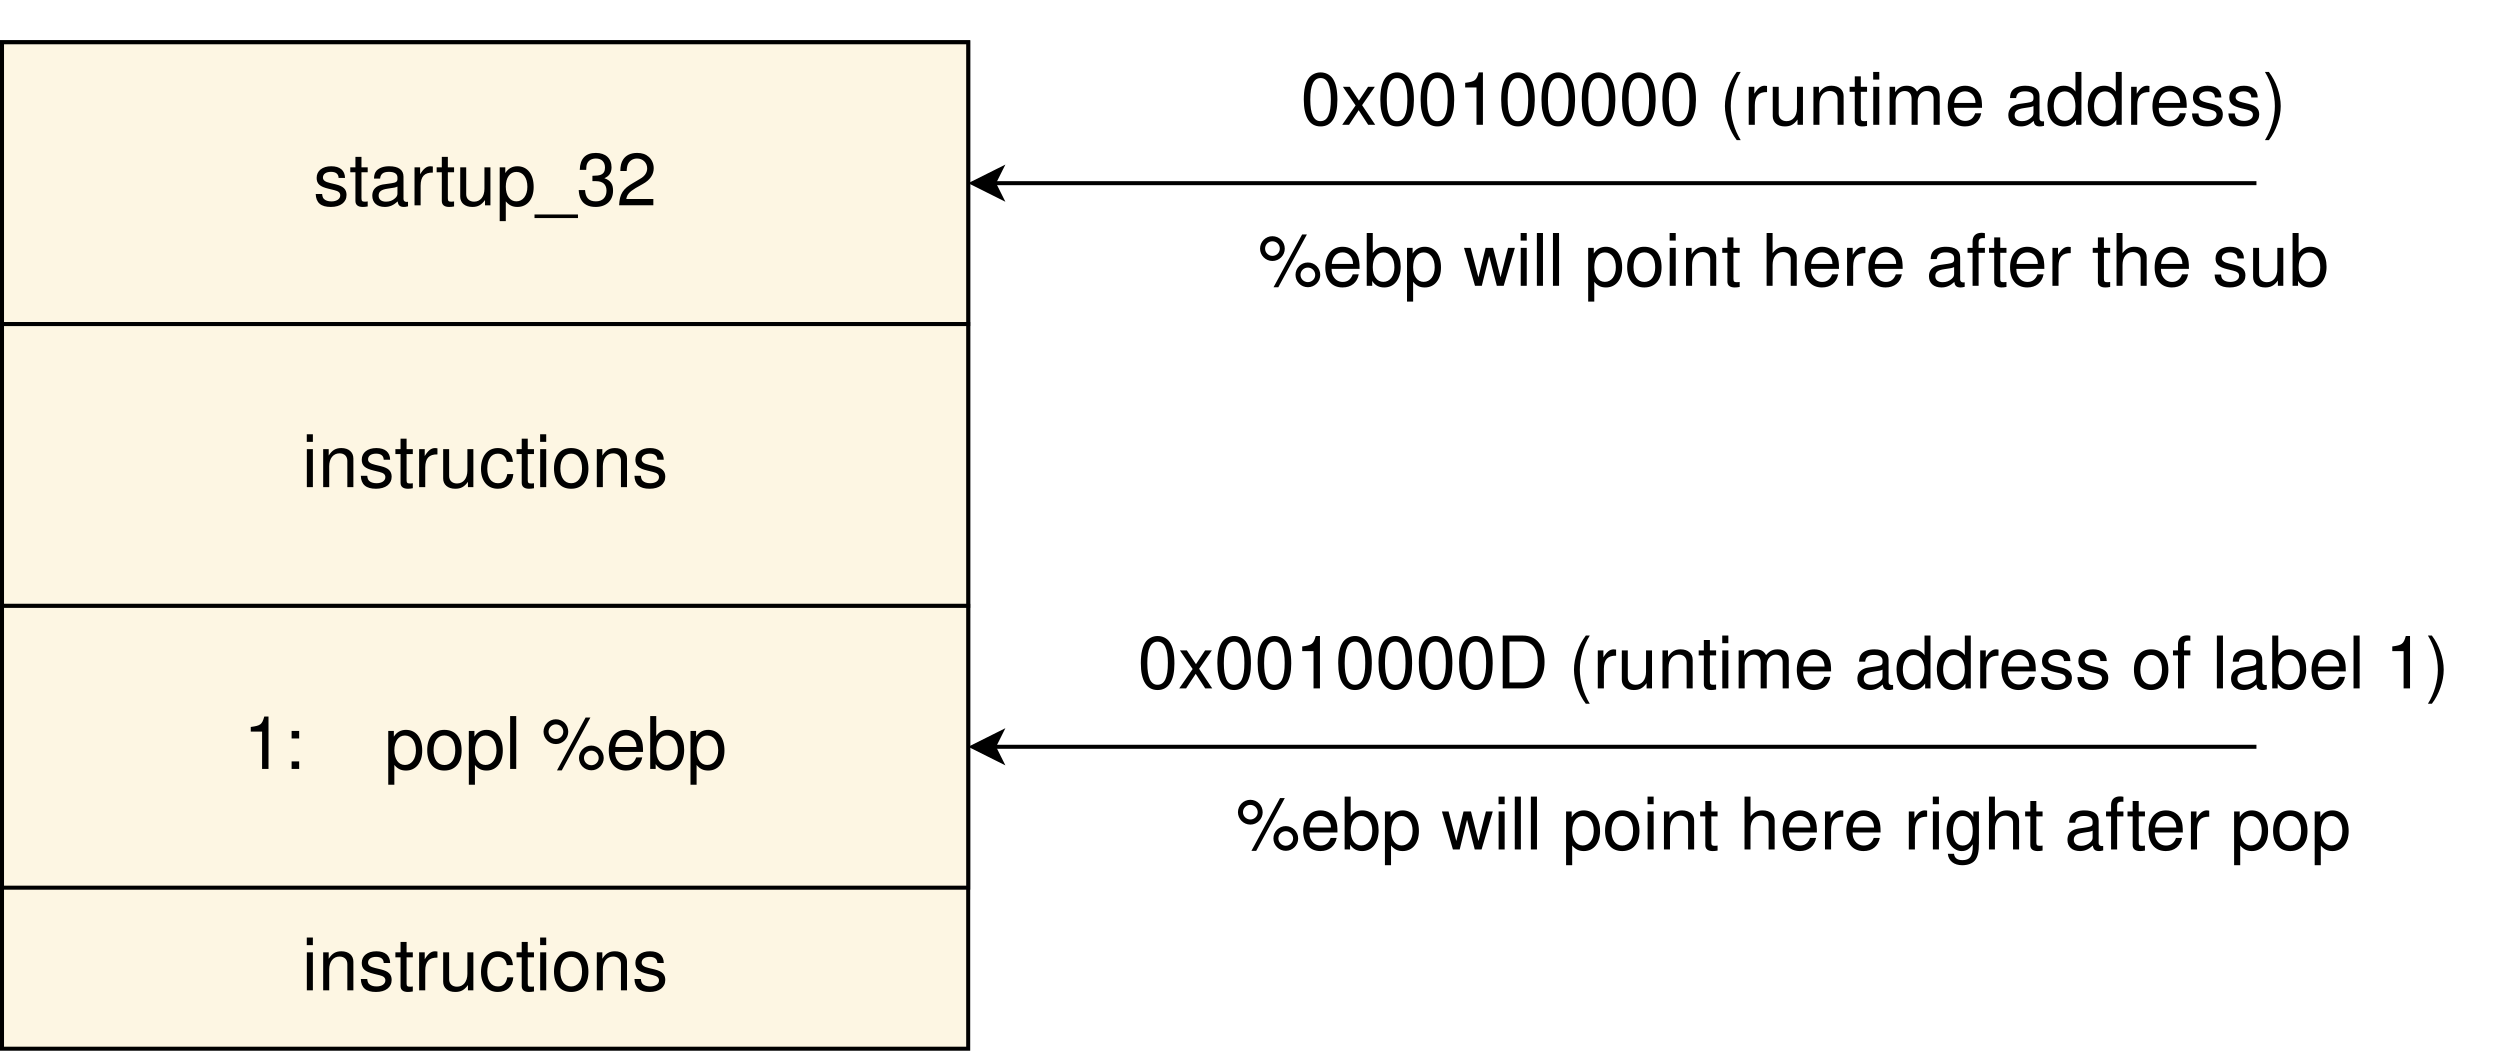
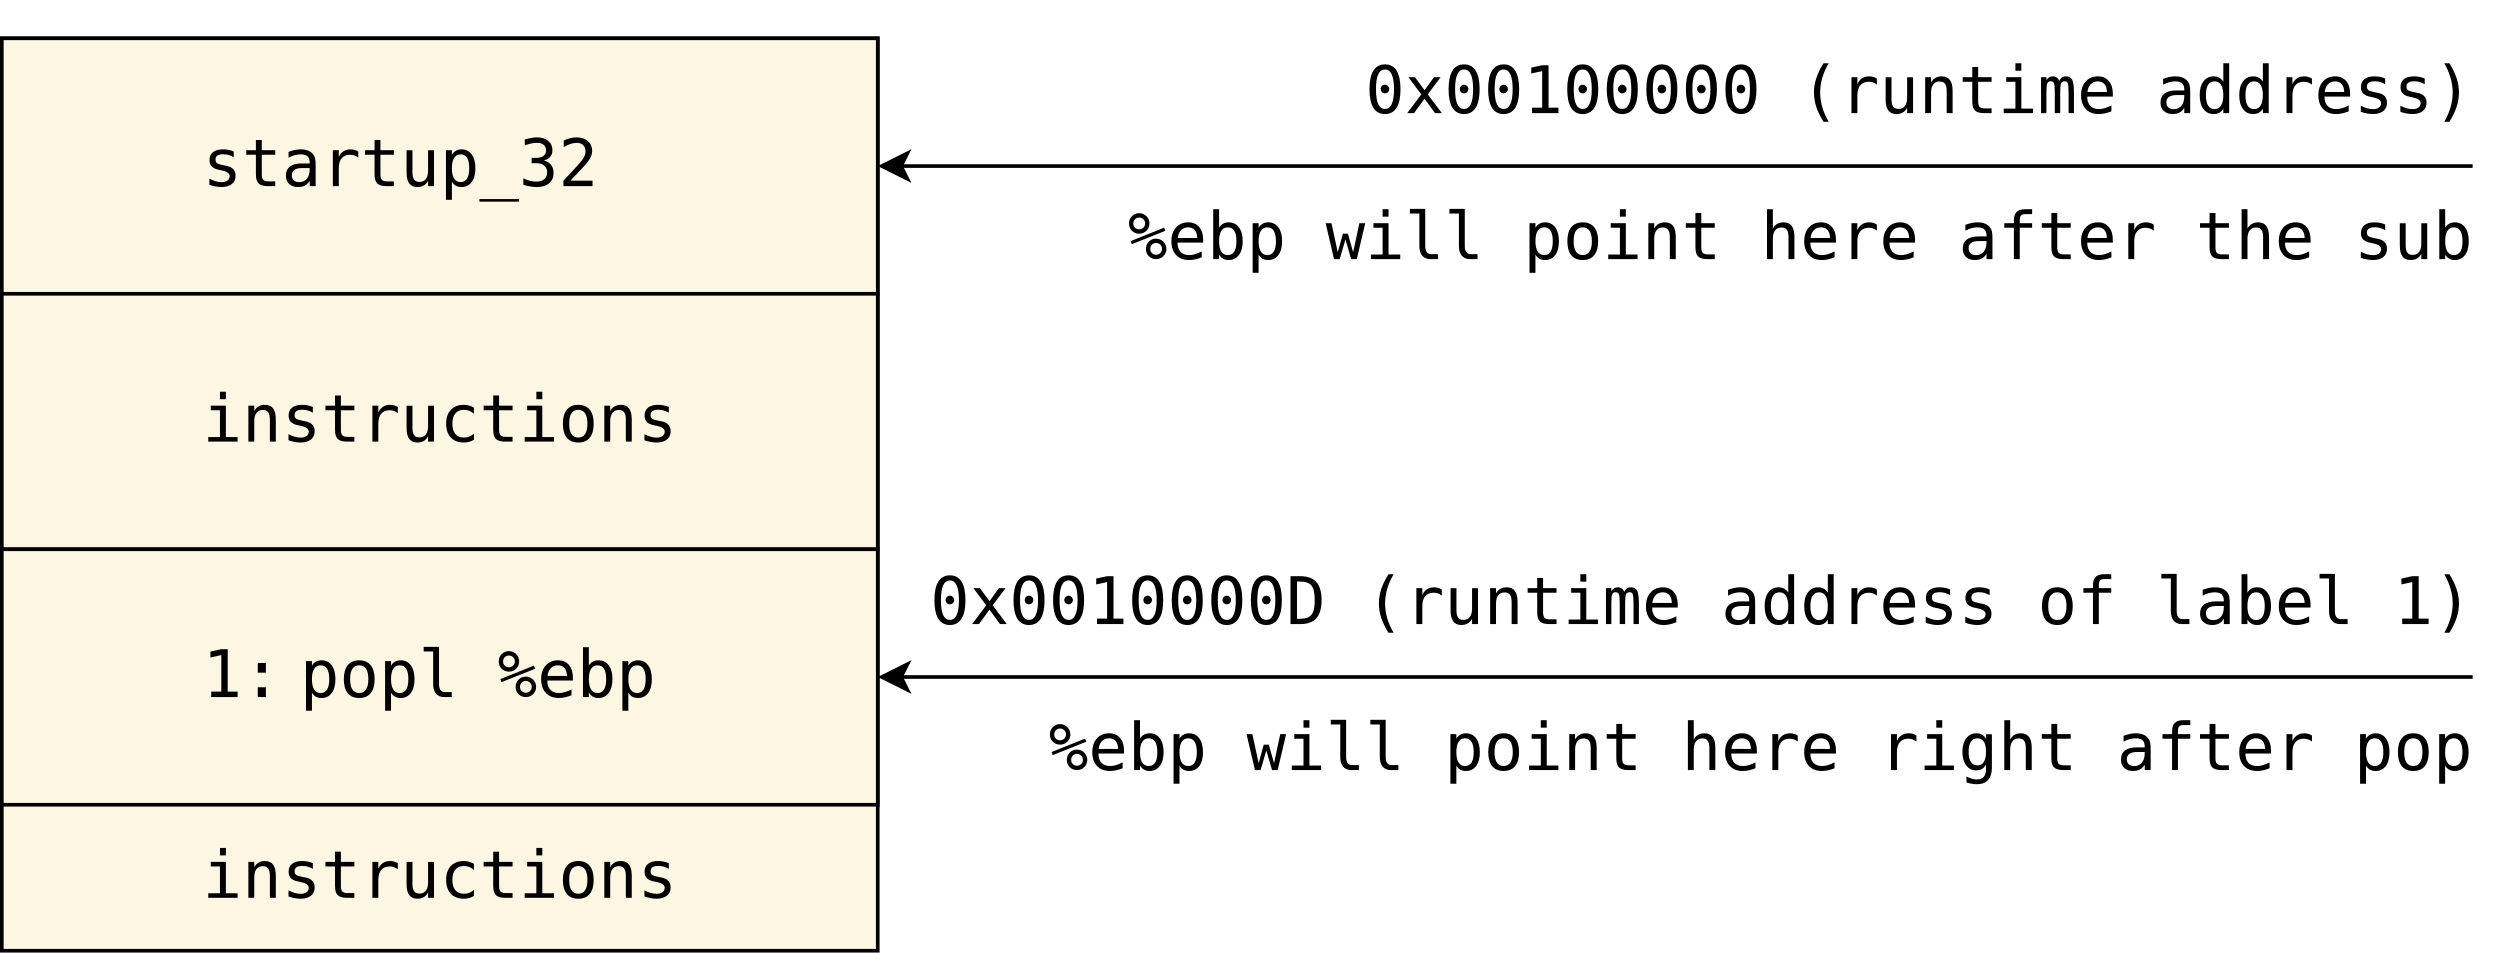
- <svg xmlns="http://www.w3.org/2000/svg" style="background: transparent; background-color: transparent; color-scheme: light dark;" version="1.1" width="621px" height="261px" viewBox="-0.5 -0.5 621 261" content="&lt;mxfile host=&quot;app.diagrams.net&quot; agent=&quot;Mozilla/5.0 (X11; Linux x86_64; rv:142.0) Gecko/20100101 Firefox/142.0&quot; version=&quot;28.1.2&quot;&gt;&#10;  &lt;diagram name=&quot;Page-1&quot; id=&quot;dXbR8bZVJYWUqcc9uhMp&quot;&gt;&#10;    &lt;mxGraphModel dx=&quot;1426&quot; dy=&quot;768&quot; grid=&quot;1&quot; gridSize=&quot;10&quot; guides=&quot;1&quot; tooltips=&quot;1&quot; connect=&quot;1&quot; arrows=&quot;1&quot; fold=&quot;1&quot; page=&quot;1&quot; pageScale=&quot;1&quot; pageWidth=&quot;850&quot; pageHeight=&quot;1100&quot; math=&quot;0&quot; shadow=&quot;0&quot;&gt;&#10;      &lt;root&gt;&#10;        &lt;mxCell id=&quot;0&quot; /&gt;&#10;        &lt;mxCell id=&quot;1&quot; parent=&quot;0&quot; /&gt;&#10;        &lt;mxCell id=&quot;6EUtRBO7nS9h40YoVvcB-1&quot; value=&quot;&quot; style=&quot;rounded=0;whiteSpace=wrap;html=1;fillColor=#FDF6E3;&quot; vertex=&quot;1&quot; parent=&quot;1&quot;&gt;&#10;          &lt;mxGeometry x=&quot;200&quot; y=&quot;160&quot; width=&quot;240&quot; height=&quot;250&quot; as=&quot;geometry&quot; /&gt;&#10;        &lt;/mxCell&gt;&#10;        &lt;mxCell id=&quot;6EUtRBO7nS9h40YoVvcB-2&quot; value=&quot;&quot; style=&quot;rounded=0;whiteSpace=wrap;html=1;fillColor=#FDF6E3;&quot; vertex=&quot;1&quot; parent=&quot;1&quot;&gt;&#10;          &lt;mxGeometry x=&quot;200&quot; y=&quot;160&quot; width=&quot;240&quot; height=&quot;70&quot; as=&quot;geometry&quot; /&gt;&#10;        &lt;/mxCell&gt;&#10;        &lt;mxCell id=&quot;6EUtRBO7nS9h40YoVvcB-3&quot; value=&quot;&quot; style=&quot;rounded=0;whiteSpace=wrap;html=1;fillColor=#FDF6E3;&quot; vertex=&quot;1&quot; parent=&quot;1&quot;&gt;&#10;          &lt;mxGeometry x=&quot;200&quot; y=&quot;230&quot; width=&quot;240&quot; height=&quot;70&quot; as=&quot;geometry&quot; /&gt;&#10;        &lt;/mxCell&gt;&#10;        &lt;mxCell id=&quot;6EUtRBO7nS9h40YoVvcB-4&quot; value=&quot;&quot; style=&quot;rounded=0;whiteSpace=wrap;html=1;fillColor=#FDF6E3;&quot; vertex=&quot;1&quot; parent=&quot;1&quot;&gt;&#10;          &lt;mxGeometry x=&quot;200&quot; y=&quot;300&quot; width=&quot;240&quot; height=&quot;70&quot; as=&quot;geometry&quot; /&gt;&#10;        &lt;/mxCell&gt;&#10;        &lt;mxCell id=&quot;6EUtRBO7nS9h40YoVvcB-5&quot; value=&quot;startup_32&quot; style=&quot;text;align=center;verticalAlign=middle;rounded=0;html=0;fontSize=18;fontFamily=Helvetica;fontColor=#000000;&quot; vertex=&quot;1&quot; parent=&quot;1&quot;&gt;&#10;          &lt;mxGeometry x=&quot;245&quot; y=&quot;180&quot; width=&quot;150&quot; height=&quot;30&quot; as=&quot;geometry&quot; /&gt;&#10;        &lt;/mxCell&gt;&#10;        &lt;mxCell id=&quot;6EUtRBO7nS9h40YoVvcB-6&quot; value=&quot;instructions&quot; style=&quot;text;align=center;verticalAlign=middle;rounded=0;html=0;fontSize=18;fontFamily=Helvetica;fontColor=#000000;&quot; vertex=&quot;1&quot; parent=&quot;1&quot;&gt;&#10;          &lt;mxGeometry x=&quot;245&quot; y=&quot;250&quot; width=&quot;150&quot; height=&quot;30&quot; as=&quot;geometry&quot; /&gt;&#10;        &lt;/mxCell&gt;&#10;        &lt;mxCell id=&quot;6EUtRBO7nS9h40YoVvcB-7&quot; value=&quot;1:    popl %ebp&quot; style=&quot;text;align=center;verticalAlign=middle;rounded=0;html=0;fontSize=18;fontFamily=Helvetica;fontColor=#000000;&quot; vertex=&quot;1&quot; parent=&quot;1&quot;&gt;&#10;          &lt;mxGeometry x=&quot;245&quot; y=&quot;320&quot; width=&quot;150&quot; height=&quot;30&quot; as=&quot;geometry&quot; /&gt;&#10;        &lt;/mxCell&gt;&#10;        &lt;mxCell id=&quot;6EUtRBO7nS9h40YoVvcB-8&quot; value=&quot;instructions&quot; style=&quot;text;align=center;verticalAlign=middle;rounded=0;html=0;fontSize=18;fontFamily=Helvetica;fontColor=#000000;&quot; vertex=&quot;1&quot; parent=&quot;1&quot;&gt;&#10;          &lt;mxGeometry x=&quot;245&quot; y=&quot;375&quot; width=&quot;150&quot; height=&quot;30&quot; as=&quot;geometry&quot; /&gt;&#10;        &lt;/mxCell&gt;&#10;        &lt;mxCell id=&quot;6EUtRBO7nS9h40YoVvcB-9&quot; value=&quot;&quot; style=&quot;endArrow=classic;html=1;rounded=0;entryX=1;entryY=0.5;entryDx=0;entryDy=0;&quot; edge=&quot;1&quot; parent=&quot;1&quot; target=&quot;6EUtRBO7nS9h40YoVvcB-2&quot;&gt;&#10;          &lt;mxGeometry width=&quot;50&quot; height=&quot;50&quot; relative=&quot;1&quot; as=&quot;geometry&quot;&gt;&#10;            &lt;mxPoint x=&quot;760&quot; y=&quot;195&quot; as=&quot;sourcePoint&quot; /&gt;&#10;            &lt;mxPoint x=&quot;510&quot; y=&quot;190&quot; as=&quot;targetPoint&quot; /&gt;&#10;          &lt;/mxGeometry&gt;&#10;        &lt;/mxCell&gt;&#10;        &lt;mxCell id=&quot;6EUtRBO7nS9h40YoVvcB-10&quot; value=&quot;&quot; style=&quot;endArrow=classic;html=1;rounded=0;entryX=1;entryY=0.5;entryDx=0;entryDy=0;&quot; edge=&quot;1&quot; parent=&quot;1&quot; target=&quot;6EUtRBO7nS9h40YoVvcB-4&quot;&gt;&#10;          &lt;mxGeometry width=&quot;50&quot; height=&quot;50&quot; relative=&quot;1&quot; as=&quot;geometry&quot;&gt;&#10;            &lt;mxPoint x=&quot;760&quot; y=&quot;335&quot; as=&quot;sourcePoint&quot; /&gt;&#10;            &lt;mxPoint x=&quot;590&quot; y=&quot;210&quot; as=&quot;targetPoint&quot; /&gt;&#10;          &lt;/mxGeometry&gt;&#10;        &lt;/mxCell&gt;&#10;        &lt;mxCell id=&quot;6EUtRBO7nS9h40YoVvcB-11&quot; value=&quot;0x00100000 (runtime address)&quot; style=&quot;text;align=center;verticalAlign=middle;rounded=0;html=0;fontSize=18;fontFamily=Helvetica;fontColor=#000000;&quot; vertex=&quot;1&quot; parent=&quot;1&quot;&gt;&#10;          &lt;mxGeometry x=&quot;470&quot; y=&quot;160&quot; width=&quot;350&quot; height=&quot;30&quot; as=&quot;geometry&quot; /&gt;&#10;        &lt;/mxCell&gt;&#10;        &lt;mxCell id=&quot;6EUtRBO7nS9h40YoVvcB-12&quot; value=&quot;%ebp will point here after the sub&quot; style=&quot;text;align=center;verticalAlign=middle;rounded=0;html=0;fontSize=18;fontFamily=Helvetica;fontColor=#000000;&quot; vertex=&quot;1&quot; parent=&quot;1&quot;&gt;&#10;          &lt;mxGeometry x=&quot;470&quot; y=&quot;200&quot; width=&quot;350&quot; height=&quot;30&quot; as=&quot;geometry&quot; /&gt;&#10;        &lt;/mxCell&gt;&#10;        &lt;mxCell id=&quot;6EUtRBO7nS9h40YoVvcB-13&quot; value=&quot;%ebp will point here right after pop&quot; style=&quot;text;align=center;verticalAlign=middle;rounded=0;html=0;fontSize=18;fontFamily=Helvetica;fontColor=#000000;&quot; vertex=&quot;1&quot; parent=&quot;1&quot;&gt;&#10;          &lt;mxGeometry x=&quot;470&quot; y=&quot;340&quot; width=&quot;350&quot; height=&quot;30&quot; as=&quot;geometry&quot; /&gt;&#10;        &lt;/mxCell&gt;&#10;        &lt;mxCell id=&quot;6EUtRBO7nS9h40YoVvcB-14&quot; value=&quot;0x0010000D (runtime address of label 1)&quot; style=&quot;text;align=center;verticalAlign=middle;rounded=0;html=0;fontSize=18;fontFamily=Helvetica;fontColor=#000000;&quot; vertex=&quot;1&quot; parent=&quot;1&quot;&gt;&#10;          &lt;mxGeometry x=&quot;470&quot; y=&quot;300&quot; width=&quot;350&quot; height=&quot;30&quot; as=&quot;geometry&quot; /&gt;&#10;        &lt;/mxCell&gt;&#10;      &lt;/root&gt;&#10;    &lt;/mxGraphModel&gt;&#10;  &lt;/diagram&gt;&#10;&lt;/mxfile&gt;">
+ <svg xmlns="http://www.w3.org/2000/svg" style="background: transparent; background-color: transparent; color-scheme: light dark;" version="1.1" width="685px" height="261px" viewBox="-0.5 -0.5 685 261" content="&lt;mxfile host=&quot;app.diagrams.net&quot; agent=&quot;Mozilla/5.0 (X11; Linux x86_64; rv:142.0) Gecko/20100101 Firefox/142.0&quot; version=&quot;28.1.2&quot;&gt;&#10;  &lt;diagram name=&quot;Page-1&quot; id=&quot;dXbR8bZVJYWUqcc9uhMp&quot;&gt;&#10;    &lt;mxGraphModel dx=&quot;1426&quot; dy=&quot;768&quot; grid=&quot;1&quot; gridSize=&quot;10&quot; guides=&quot;1&quot; tooltips=&quot;1&quot; connect=&quot;1&quot; arrows=&quot;1&quot; fold=&quot;1&quot; page=&quot;1&quot; pageScale=&quot;1&quot; pageWidth=&quot;850&quot; pageHeight=&quot;1100&quot; math=&quot;0&quot; shadow=&quot;0&quot;&gt;&#10;      &lt;root&gt;&#10;        &lt;mxCell id=&quot;0&quot; /&gt;&#10;        &lt;mxCell id=&quot;1&quot; parent=&quot;0&quot; /&gt;&#10;        &lt;mxCell id=&quot;6EUtRBO7nS9h40YoVvcB-1&quot; value=&quot;&quot; style=&quot;rounded=0;whiteSpace=wrap;html=1;fillColor=#FDF6E3;&quot; vertex=&quot;1&quot; parent=&quot;1&quot;&gt;&#10;          &lt;mxGeometry x=&quot;200&quot; y=&quot;160&quot; width=&quot;240&quot; height=&quot;250&quot; as=&quot;geometry&quot; /&gt;&#10;        &lt;/mxCell&gt;&#10;        &lt;mxCell id=&quot;6EUtRBO7nS9h40YoVvcB-2&quot; value=&quot;&quot; style=&quot;rounded=0;whiteSpace=wrap;html=1;fillColor=#FDF6E3;&quot; vertex=&quot;1&quot; parent=&quot;1&quot;&gt;&#10;          &lt;mxGeometry x=&quot;200&quot; y=&quot;160&quot; width=&quot;240&quot; height=&quot;70&quot; as=&quot;geometry&quot; /&gt;&#10;        &lt;/mxCell&gt;&#10;        &lt;mxCell id=&quot;6EUtRBO7nS9h40YoVvcB-3&quot; value=&quot;&quot; style=&quot;rounded=0;whiteSpace=wrap;html=1;fillColor=#FDF6E3;&quot; vertex=&quot;1&quot; parent=&quot;1&quot;&gt;&#10;          &lt;mxGeometry x=&quot;200&quot; y=&quot;230&quot; width=&quot;240&quot; height=&quot;70&quot; as=&quot;geometry&quot; /&gt;&#10;        &lt;/mxCell&gt;&#10;        &lt;mxCell id=&quot;6EUtRBO7nS9h40YoVvcB-4&quot; value=&quot;&quot; style=&quot;rounded=0;whiteSpace=wrap;html=1;fillColor=#FDF6E3;&quot; vertex=&quot;1&quot; parent=&quot;1&quot;&gt;&#10;          &lt;mxGeometry x=&quot;200&quot; y=&quot;300&quot; width=&quot;240&quot; height=&quot;70&quot; as=&quot;geometry&quot; /&gt;&#10;        &lt;/mxCell&gt;&#10;        &lt;mxCell id=&quot;6EUtRBO7nS9h40YoVvcB-5&quot; value=&quot;startup_32&quot; style=&quot;text;align=left;verticalAlign=middle;rounded=0;html=0;fontSize=18;fontFamily=monospace;fontColor=#000000;&quot; vertex=&quot;1&quot; parent=&quot;1&quot;&gt;&#10;          &lt;mxGeometry x=&quot;253&quot; y=&quot;180&quot; width=&quot;150&quot; height=&quot;30&quot; as=&quot;geometry&quot; /&gt;&#10;        &lt;/mxCell&gt;&#10;        &lt;mxCell id=&quot;6EUtRBO7nS9h40YoVvcB-6&quot; value=&quot;instructions&quot; style=&quot;text;align=left;verticalAlign=middle;rounded=0;html=0;fontSize=18;fontFamily=monospace;fontColor=#000000;&quot; vertex=&quot;1&quot; parent=&quot;1&quot;&gt;&#10;          &lt;mxGeometry x=&quot;253&quot; y=&quot;250&quot; width=&quot;150&quot; height=&quot;30&quot; as=&quot;geometry&quot; /&gt;&#10;        &lt;/mxCell&gt;&#10;        &lt;mxCell id=&quot;6EUtRBO7nS9h40YoVvcB-7&quot; value=&quot;1: popl %ebp&quot; style=&quot;text;align=left;verticalAlign=middle;rounded=0;html=0;fontSize=18;fontFamily=monospace;fontColor=#000000;&quot; vertex=&quot;1&quot; parent=&quot;1&quot;&gt;&#10;          &lt;mxGeometry x=&quot;253&quot; y=&quot;320&quot; width=&quot;150&quot; height=&quot;30&quot; as=&quot;geometry&quot; /&gt;&#10;        &lt;/mxCell&gt;&#10;        &lt;mxCell id=&quot;6EUtRBO7nS9h40YoVvcB-8&quot; value=&quot;instructions&quot; style=&quot;text;align=left;verticalAlign=middle;rounded=0;html=0;fontSize=18;fontFamily=monospace;fontColor=#000000;&quot; vertex=&quot;1&quot; parent=&quot;1&quot;&gt;&#10;          &lt;mxGeometry x=&quot;253&quot; y=&quot;375&quot; width=&quot;150&quot; height=&quot;30&quot; as=&quot;geometry&quot; /&gt;&#10;        &lt;/mxCell&gt;&#10;        &lt;mxCell id=&quot;6EUtRBO7nS9h40YoVvcB-9&quot; value=&quot;&quot; style=&quot;endArrow=classic;html=1;rounded=0;entryX=1;entryY=0.5;entryDx=0;entryDy=0;&quot; edge=&quot;1&quot; parent=&quot;1&quot; target=&quot;6EUtRBO7nS9h40YoVvcB-2&quot;&gt;&#10;          &lt;mxGeometry width=&quot;50&quot; height=&quot;50&quot; relative=&quot;1&quot; as=&quot;geometry&quot;&gt;&#10;            &lt;mxPoint x=&quot;877&quot; y=&quot;195&quot; as=&quot;sourcePoint&quot; /&gt;&#10;            &lt;mxPoint x=&quot;510&quot; y=&quot;190&quot; as=&quot;targetPoint&quot; /&gt;&#10;          &lt;/mxGeometry&gt;&#10;        &lt;/mxCell&gt;&#10;        &lt;mxCell id=&quot;6EUtRBO7nS9h40YoVvcB-10&quot; value=&quot;&quot; style=&quot;endArrow=classic;html=1;rounded=0;entryX=1;entryY=0.5;entryDx=0;entryDy=0;&quot; edge=&quot;1&quot; parent=&quot;1&quot; target=&quot;6EUtRBO7nS9h40YoVvcB-4&quot;&gt;&#10;          &lt;mxGeometry width=&quot;50&quot; height=&quot;50&quot; relative=&quot;1&quot; as=&quot;geometry&quot;&gt;&#10;            &lt;mxPoint x=&quot;877&quot; y=&quot;335&quot; as=&quot;sourcePoint&quot; /&gt;&#10;            &lt;mxPoint x=&quot;590&quot; y=&quot;210&quot; as=&quot;targetPoint&quot; /&gt;&#10;          &lt;/mxGeometry&gt;&#10;        &lt;/mxCell&gt;&#10;        &lt;mxCell id=&quot;6EUtRBO7nS9h40YoVvcB-11&quot; value=&quot;0x00100000 (runtime address)&quot; style=&quot;text;align=right;verticalAlign=middle;rounded=0;html=0;fontSize=18;fontFamily=monospace;fontColor=#000000;&quot; vertex=&quot;1&quot; parent=&quot;1&quot;&gt;&#10;          &lt;mxGeometry x=&quot;449&quot; y=&quot;160&quot; width=&quot;430&quot; height=&quot;30&quot; as=&quot;geometry&quot; /&gt;&#10;        &lt;/mxCell&gt;&#10;        &lt;mxCell id=&quot;6EUtRBO7nS9h40YoVvcB-12&quot; value=&quot;%ebp will point here after the sub&quot; style=&quot;text;align=right;verticalAlign=middle;rounded=0;html=0;fontSize=18;fontFamily=monospace;fontColor=#000000;&quot; vertex=&quot;1&quot; parent=&quot;1&quot;&gt;&#10;          &lt;mxGeometry x=&quot;449&quot; y=&quot;200&quot; width=&quot;430&quot; height=&quot;30&quot; as=&quot;geometry&quot; /&gt;&#10;        &lt;/mxCell&gt;&#10;        &lt;mxCell id=&quot;6EUtRBO7nS9h40YoVvcB-13&quot; value=&quot;%ebp will point here right after pop&quot; style=&quot;text;align=right;verticalAlign=middle;rounded=0;html=0;fontSize=18;fontFamily=monospace;fontColor=#000000;&quot; vertex=&quot;1&quot; parent=&quot;1&quot;&gt;&#10;          &lt;mxGeometry x=&quot;449&quot; y=&quot;340&quot; width=&quot;430&quot; height=&quot;30&quot; as=&quot;geometry&quot; /&gt;&#10;        &lt;/mxCell&gt;&#10;        &lt;mxCell id=&quot;6EUtRBO7nS9h40YoVvcB-14&quot; value=&quot;0x0010000D (runtime address of label 1)&quot; style=&quot;text;align=right;verticalAlign=middle;rounded=0;html=0;fontSize=18;fontFamily=monospace;fontColor=#000000;&quot; vertex=&quot;1&quot; parent=&quot;1&quot;&gt;&#10;          &lt;mxGeometry x=&quot;449&quot; y=&quot;300&quot; width=&quot;430&quot; height=&quot;30&quot; as=&quot;geometry&quot; /&gt;&#10;        &lt;/mxCell&gt;&#10;      &lt;/root&gt;&#10;    &lt;/mxGraphModel&gt;&#10;  &lt;/diagram&gt;&#10;&lt;/mxfile&gt;">
  <defs />
  <g>
    <g data-cell-id="0">
      <g data-cell-id="1">
        <g data-cell-id="6EUtRBO7nS9h40YoVvcB-1">
          <g>
            <rect x="0" y="10" width="240" height="250" fill="#fdf6e3" style="fill: light-dark(rgb(253, 246, 227), rgb(32, 26, 10)); stroke: light-dark(rgb(0, 0, 0), rgb(255, 255, 255));" stroke="#000000" pointer-events="all" />
          </g>
        </g>
        <g data-cell-id="6EUtRBO7nS9h40YoVvcB-2">
          <g>
            <rect x="0" y="10" width="240" height="70" fill="#fdf6e3" style="fill: light-dark(rgb(253, 246, 227), rgb(32, 26, 10)); stroke: light-dark(rgb(0, 0, 0), rgb(255, 255, 255));" stroke="#000000" pointer-events="all" />
          </g>
        </g>
        <g data-cell-id="6EUtRBO7nS9h40YoVvcB-3">
          <g>
            <rect x="0" y="80" width="240" height="70" fill="#fdf6e3" style="fill: light-dark(rgb(253, 246, 227), rgb(32, 26, 10)); stroke: light-dark(rgb(0, 0, 0), rgb(255, 255, 255));" stroke="#000000" pointer-events="all" />
          </g>
        </g>
        <g data-cell-id="6EUtRBO7nS9h40YoVvcB-4">
          <g>
            <rect x="0" y="150" width="240" height="70" fill="#fdf6e3" style="fill: light-dark(rgb(253, 246, 227), rgb(32, 26, 10)); stroke: light-dark(rgb(0, 0, 0), rgb(255, 255, 255));" stroke="#000000" pointer-events="all" />
          </g>
        </g>
        <g data-cell-id="6EUtRBO7nS9h40YoVvcB-5">
          <g>
            <rect x="45" y="30" width="150" height="30" fill="none" stroke="none" pointer-events="all" />
          </g>
          <g>
            <g>
-               <text x="120" y="50.5" fill="#000000" style="fill: light-dark(rgb(0, 0, 0), rgb(237, 237, 237));" font-family="Helvetica" font-size="18px" text-anchor="middle">startup_32</text>
+               <text x="55" y="50.5" fill="#000000" style="fill: light-dark(rgb(0, 0, 0), rgb(237, 237, 237));" font-family="monospace" font-size="18px" text-anchor="start">startup_32</text>
            </g>
          </g>
        </g>
        <g data-cell-id="6EUtRBO7nS9h40YoVvcB-6">
          <g>
            <rect x="45" y="100" width="150" height="30" fill="none" stroke="none" pointer-events="all" />
          </g>
          <g>
            <g>
-               <text x="120" y="120.5" fill="#000000" style="fill: light-dark(rgb(0, 0, 0), rgb(237, 237, 237));" font-family="Helvetica" font-size="18px" text-anchor="middle">instructions</text>
+               <text x="55" y="120.5" fill="#000000" style="fill: light-dark(rgb(0, 0, 0), rgb(237, 237, 237));" font-family="monospace" font-size="18px" text-anchor="start">instructions</text>
            </g>
          </g>
        </g>
        <g data-cell-id="6EUtRBO7nS9h40YoVvcB-7">
          <g>
            <rect x="45" y="170" width="150" height="30" fill="none" stroke="none" pointer-events="all" />
          </g>
          <g>
            <g>
-               <text x="120" y="190.5" fill="#000000" style="fill: light-dark(rgb(0, 0, 0), rgb(237, 237, 237));" font-family="Helvetica" font-size="18px" text-anchor="middle">1:    popl %ebp</text>
+               <text x="55" y="190.5" fill="#000000" style="fill: light-dark(rgb(0, 0, 0), rgb(237, 237, 237));" font-family="monospace" font-size="18px" text-anchor="start">1:<tspan dx="5">popl %ebp</tspan>
+               </text>
            </g>
          </g>
        </g>
        <g data-cell-id="6EUtRBO7nS9h40YoVvcB-8">
          <g>
            <rect x="45" y="225" width="150" height="30" fill="none" stroke="none" pointer-events="all" />
          </g>
          <g>
            <g>
-               <text x="120" y="245.5" fill="#000000" style="fill: light-dark(rgb(0, 0, 0), rgb(237, 237, 237));" font-family="Helvetica" font-size="18px" text-anchor="middle">instructions</text>
+               <text x="55" y="245.5" fill="#000000" style="fill: light-dark(rgb(0, 0, 0), rgb(237, 237, 237));" font-family="monospace" font-size="18px" text-anchor="start">instructions</text>
            </g>
          </g>
        </g>
        <g data-cell-id="6EUtRBO7nS9h40YoVvcB-9">
          <g>
-             <path d="M 560 45 L 246.37 45" fill="none" stroke="#000000" style="stroke: light-dark(rgb(0, 0, 0), rgb(255, 255, 255));" stroke-miterlimit="10" pointer-events="stroke" />
+             <path d="M 677 45 L 246.37 45" fill="none" stroke="#000000" style="stroke: light-dark(rgb(0, 0, 0), rgb(255, 255, 255));" stroke-miterlimit="10" pointer-events="stroke" />
            <path d="M 241.12 45 L 248.12 41.5 L 246.37 45 L 248.12 48.5 Z" fill="#000000" style="fill: light-dark(rgb(0, 0, 0), rgb(255, 255, 255)); stroke: light-dark(rgb(0, 0, 0), rgb(255, 255, 255));" stroke="#000000" stroke-miterlimit="10" pointer-events="all" />
          </g>
        </g>
        <g data-cell-id="6EUtRBO7nS9h40YoVvcB-10">
          <g>
-             <path d="M 560 185 L 246.37 185" fill="none" stroke="#000000" style="stroke: light-dark(rgb(0, 0, 0), rgb(255, 255, 255));" stroke-miterlimit="10" pointer-events="stroke" />
+             <path d="M 677 185 L 246.37 185" fill="none" stroke="#000000" style="stroke: light-dark(rgb(0, 0, 0), rgb(255, 255, 255));" stroke-miterlimit="10" pointer-events="stroke" />
            <path d="M 241.12 185 L 248.12 181.5 L 246.37 185 L 248.12 188.5 Z" fill="#000000" style="fill: light-dark(rgb(0, 0, 0), rgb(255, 255, 255)); stroke: light-dark(rgb(0, 0, 0), rgb(255, 255, 255));" stroke="#000000" stroke-miterlimit="10" pointer-events="all" />
          </g>
        </g>
        <g data-cell-id="6EUtRBO7nS9h40YoVvcB-11">
          <g>
            <rect x="270" y="10" width="350" height="30" fill="none" stroke="none" pointer-events="all" />
          </g>
          <g>
            <g>
-               <text x="445" y="30.5" fill="#000000" style="fill: light-dark(rgb(0, 0, 0), rgb(237, 237, 237));" font-family="Helvetica" font-size="18px" text-anchor="middle">0x00100000 (runtime address)</text>
+               <text x="677" y="30.5" fill="#000000" style="fill: light-dark(rgb(0, 0, 0), rgb(237, 237, 237));" font-family="monospace" font-size="18px" text-anchor="end">0x00100000 (runtime address)</text>
            </g>
          </g>
        </g>
        <g data-cell-id="6EUtRBO7nS9h40YoVvcB-12">
          <g>
            <rect x="270" y="50" width="350" height="30" fill="none" stroke="none" pointer-events="all" />
          </g>
          <g>
            <g>
-               <text x="445" y="70.5" fill="#000000" style="fill: light-dark(rgb(0, 0, 0), rgb(237, 237, 237));" font-family="Helvetica" font-size="18px" text-anchor="middle">%ebp will point here after the sub</text>
+               <text x="677" y="70.5" fill="#000000" style="fill: light-dark(rgb(0, 0, 0), rgb(237, 237, 237));" font-family="monospace" font-size="18px" text-anchor="end">%ebp will point here after the sub</text>
            </g>
          </g>
        </g>
        <g data-cell-id="6EUtRBO7nS9h40YoVvcB-13">
          <g>
            <rect x="270" y="190" width="350" height="30" fill="none" stroke="none" pointer-events="all" />
          </g>
          <g>
            <g>
-               <text x="445" y="210.5" fill="#000000" style="fill: light-dark(rgb(0, 0, 0), rgb(237, 237, 237));" font-family="Helvetica" font-size="18px" text-anchor="middle">%ebp will point here right after pop</text>
+               <text x="677" y="210.5" fill="#000000" style="fill: light-dark(rgb(0, 0, 0), rgb(237, 237, 237));" font-family="monospace" font-size="18px" text-anchor="end">%ebp will point here right after pop</text>
            </g>
          </g>
        </g>
        <g data-cell-id="6EUtRBO7nS9h40YoVvcB-14">
          <g>
            <rect x="270" y="150" width="350" height="30" fill="none" stroke="none" pointer-events="all" />
          </g>
          <g>
            <g>
-               <text x="445" y="170.5" fill="#000000" style="fill: light-dark(rgb(0, 0, 0), rgb(237, 237, 237));" font-family="Helvetica" font-size="18px" text-anchor="middle">0x0010000D (runtime address of label 1)</text>
+               <text x="677" y="170.5" fill="#000000" style="fill: light-dark(rgb(0, 0, 0), rgb(237, 237, 237));" font-family="monospace" font-size="18px" text-anchor="end">0x0010000D (runtime address of label 1)</text>
            </g>
          </g>
        </g>
      </g>
    </g>
  </g>
</svg>
